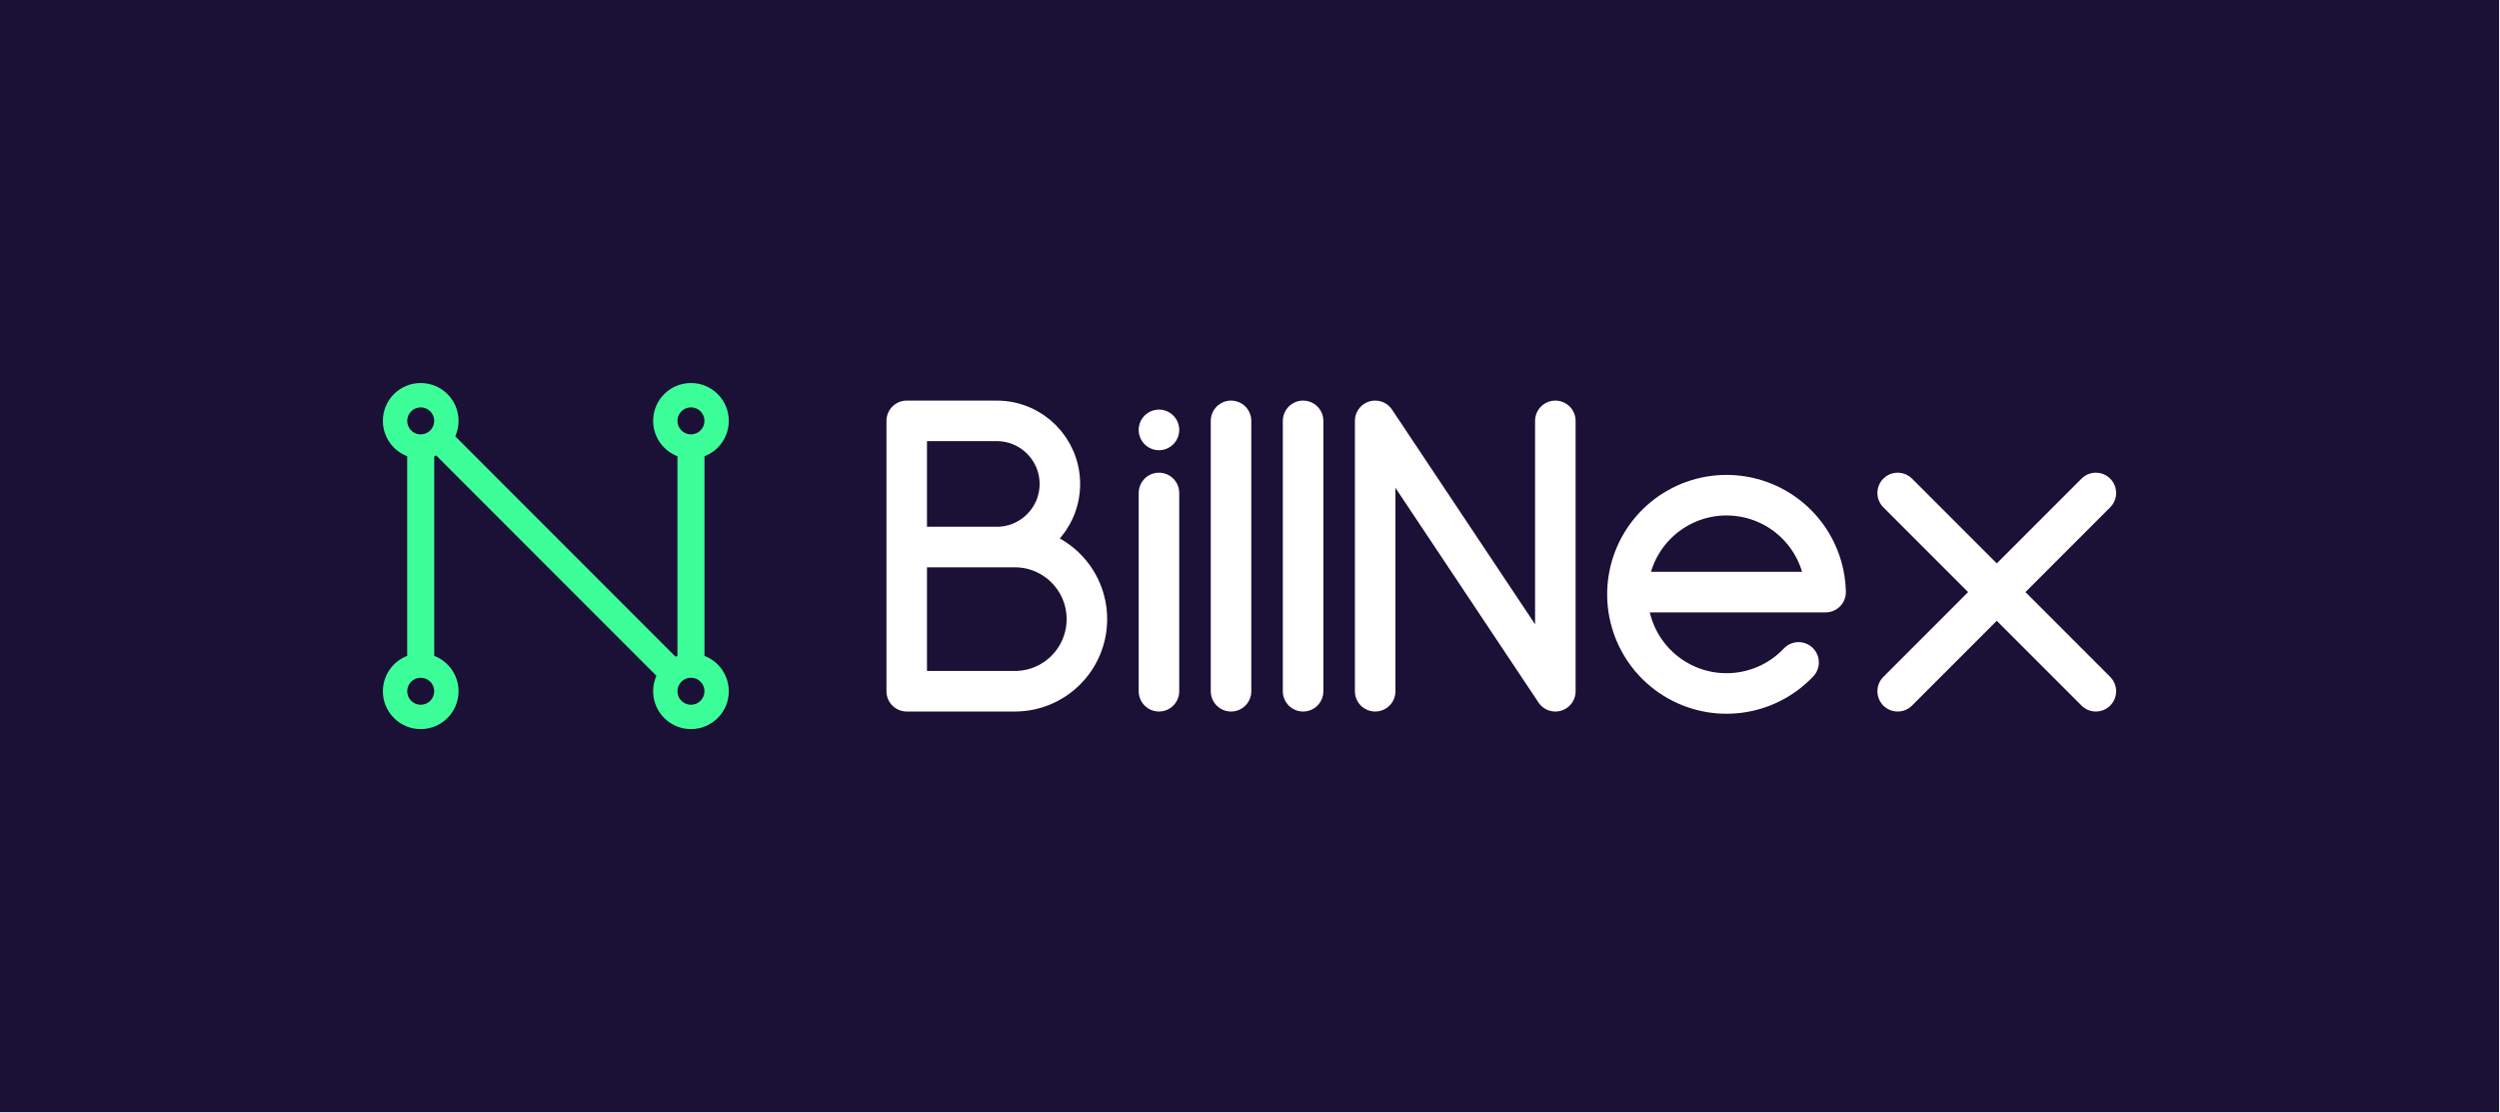
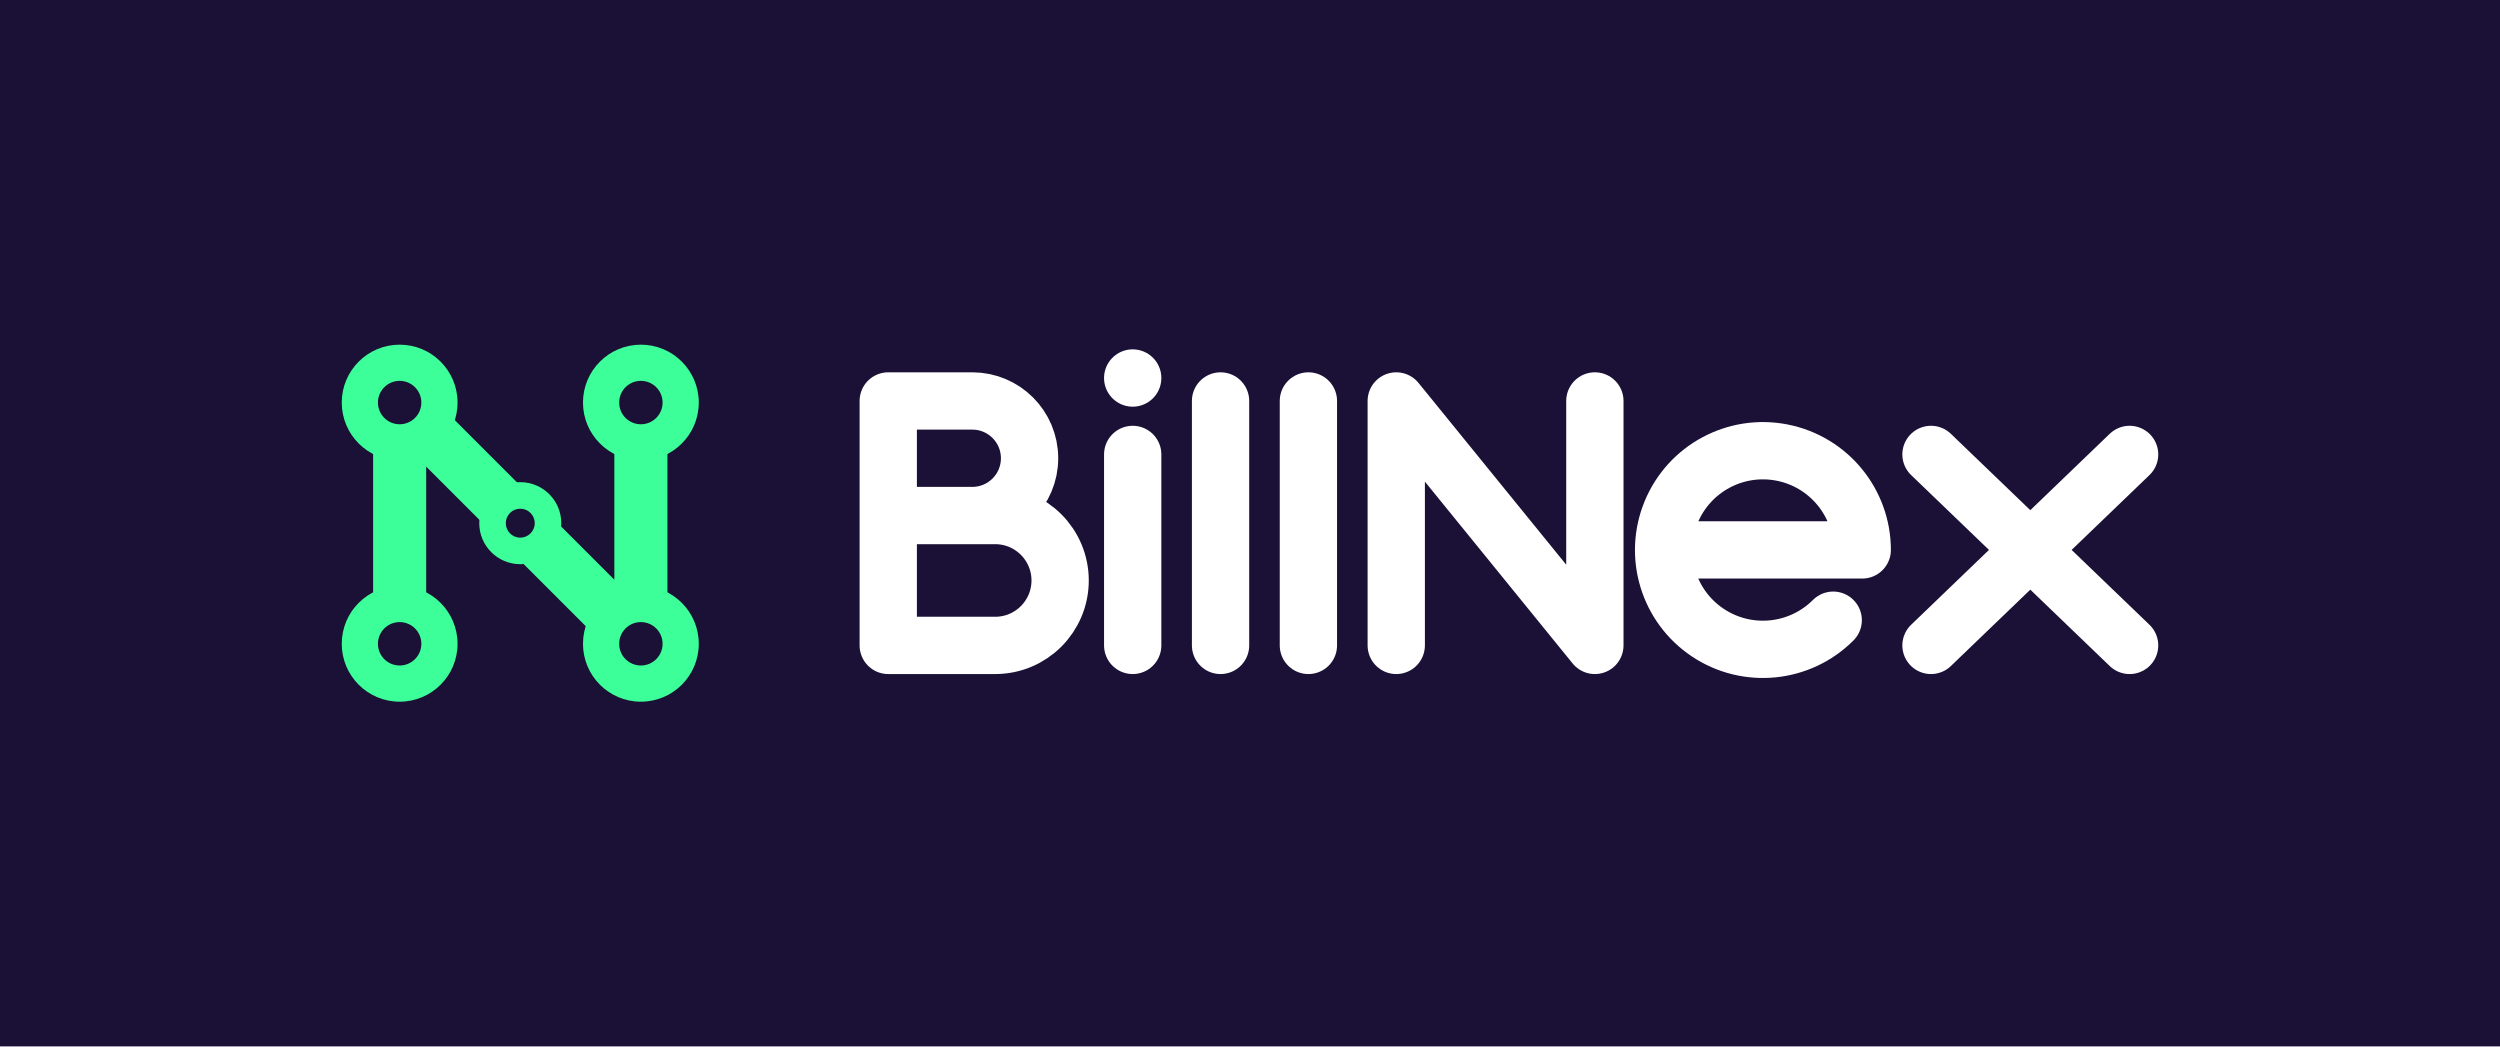
- <svg xmlns="http://www.w3.org/2000/svg" viewBox="0 0 1109.6 493.6" width="1109.6" height="493.6">
+ <svg xmlns="http://www.w3.org/2000/svg" viewBox="0 0 1243.6 520.5" width="1243.6" height="520.5">
  <defs>
-     <mask id="h" maskUnits="userSpaceOnUse" x="-30" y="-30" width="160" height="160">
-       <rect x="-30" y="-30" width="160" height="160" fill="#fff" />
+     <mask id="h" maskUnits="userSpaceOnUse" x="-40" y="-40" width="180" height="180">
+       <rect x="-40" y="-40" width="180" height="180" fill="#fff" />
      <g fill="#000">
-         <circle cx="0" cy="0" r="5" />
-         <circle cx="0" cy="100" r="5" />
-         <circle cx="100" cy="0" r="5" />
-         <circle cx="100" cy="100" r="5" />
+         <circle cx="0" cy="0" r="9" />
+         <circle cx="0" cy="100" r="9" />
+         <circle cx="100" cy="0" r="9" />
+         <circle cx="100" cy="100" r="9" />
+         <circle cx="50" cy="50" r="6" />
      </g>
    </mask>
  </defs>
-   <rect width="1109.6" height="493.6" fill="#1B1035" />
-   <g transform="translate(186.8 186.8) scale(1.2)">
+   <rect width="1243.6" height="520.5" fill="#1B1035" />
+   <g transform="translate(198.8 200.25) scale(1.2)">
    <g mask="url(#h)">
-       <path d="M0 100V0L100 100V0" fill="none" stroke="#3DFF9A" stroke-width="10" stroke-linecap="round" stroke-linejoin="round" />
+       <path d="M0 100V0L100 100V0" fill="none" stroke="#3DFF9A" stroke-width="22" stroke-linecap="round" stroke-linejoin="round" />
      <g fill="#3DFF9A">
-         <circle cx="0" cy="0" r="14" />
-         <circle cx="0" cy="100" r="14" />
-         <circle cx="100" cy="0" r="14" />
-         <circle cx="100" cy="100" r="14" />
+         <circle cx="0" cy="0" r="24" />
+         <circle cx="0" cy="100" r="24" />
+         <circle cx="100" cy="0" r="24" />
+         <circle cx="100" cy="100" r="24" />
+         <circle cx="50" cy="50" r="17" fill="#3DFF9A" />
      </g>
    </g>
  </g>
-   <g transform="translate(393.6 177.8) scale(2.0)">
-     <g transform="translate(4.5 4.5)" fill="none" stroke="#FFFFFF" stroke-width="9" stroke-linecap="round" stroke-linejoin="round">
-       <path d="M0 0V60M0 0H20A14 14 0 0 1 20 28H0M0 28H24A16 16 0 0 1 24 60H0" transform="translate(0 0)" />
-       <path d="M0 16V60M0 2V2.01" transform="translate(56 0)" />
-       <path d="M0 0V60" transform="translate(72 0)" />
-       <path d="M0 0V60" transform="translate(88 0)" />
-       <path d="M0 60V0L40 60V0" transform="translate(104 0)" />
-       <path d="M0 38H44A22 22 0 1 0 38 53.6" transform="translate(160 0)" />
-       <path d="M0 16L44 60M44 16L0 60" transform="translate(220 0)" />
+   <g transform="translate(427.6 170) scale(1.9)">
+     <g transform="translate(7.5 15.5)" fill="none" stroke="#FFFFFF" stroke-width="15" stroke-linecap="round" stroke-linejoin="round">
+       <path d="M0 0V64M0 0H22A15 15 0 0 1 22 30H0M0 30H28A17 17 0 0 1 28 64H0" transform="translate(0 0)" />
+       <path d="M0 14V64M0 -6V-6.01" transform="translate(64 0)" />
+       <path d="M0 0V64" transform="translate(87 0)" />
+       <path d="M0 0V64" transform="translate(110 0)" />
+       <path d="M0 64V0L52 64V0" transform="translate(133 0)" />
+       <path d="M0 39H52A26 26 0 1 0 44.4 57.4" transform="translate(203 0)" />
+       <path d="M0 14L52 64M52 14L0 64" transform="translate(273 0)" />
    </g>
  </g>
</svg>
